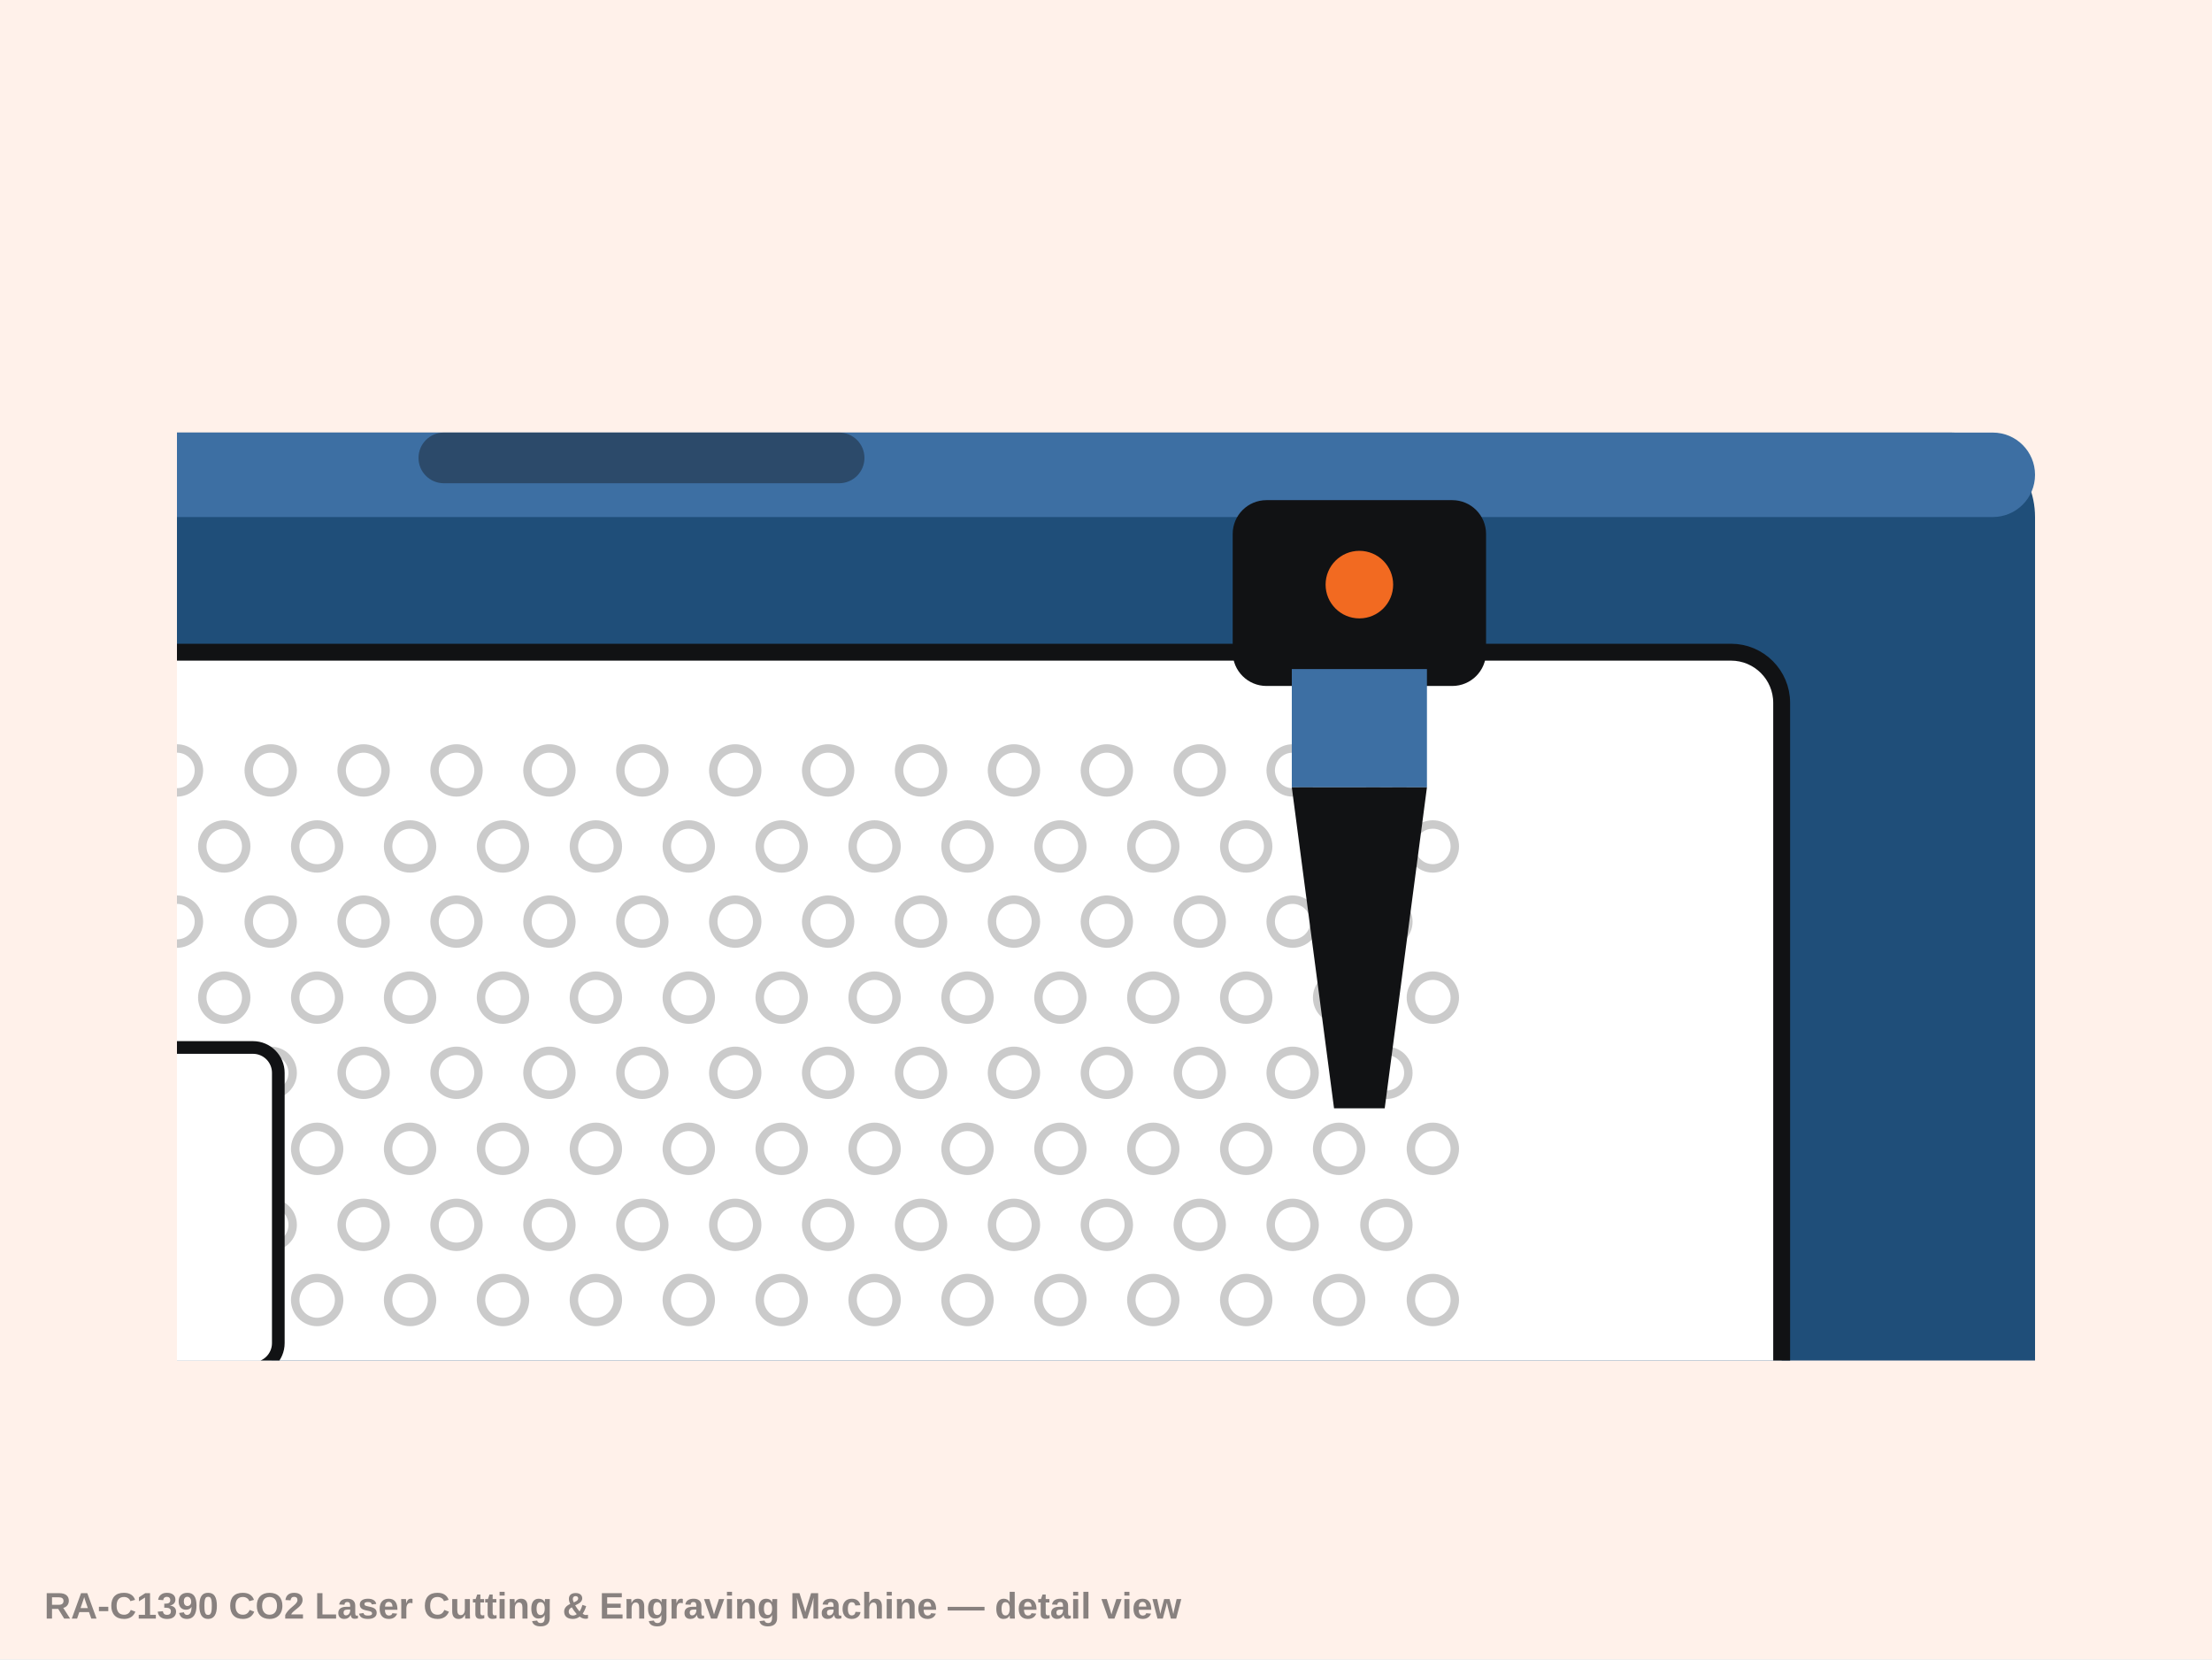
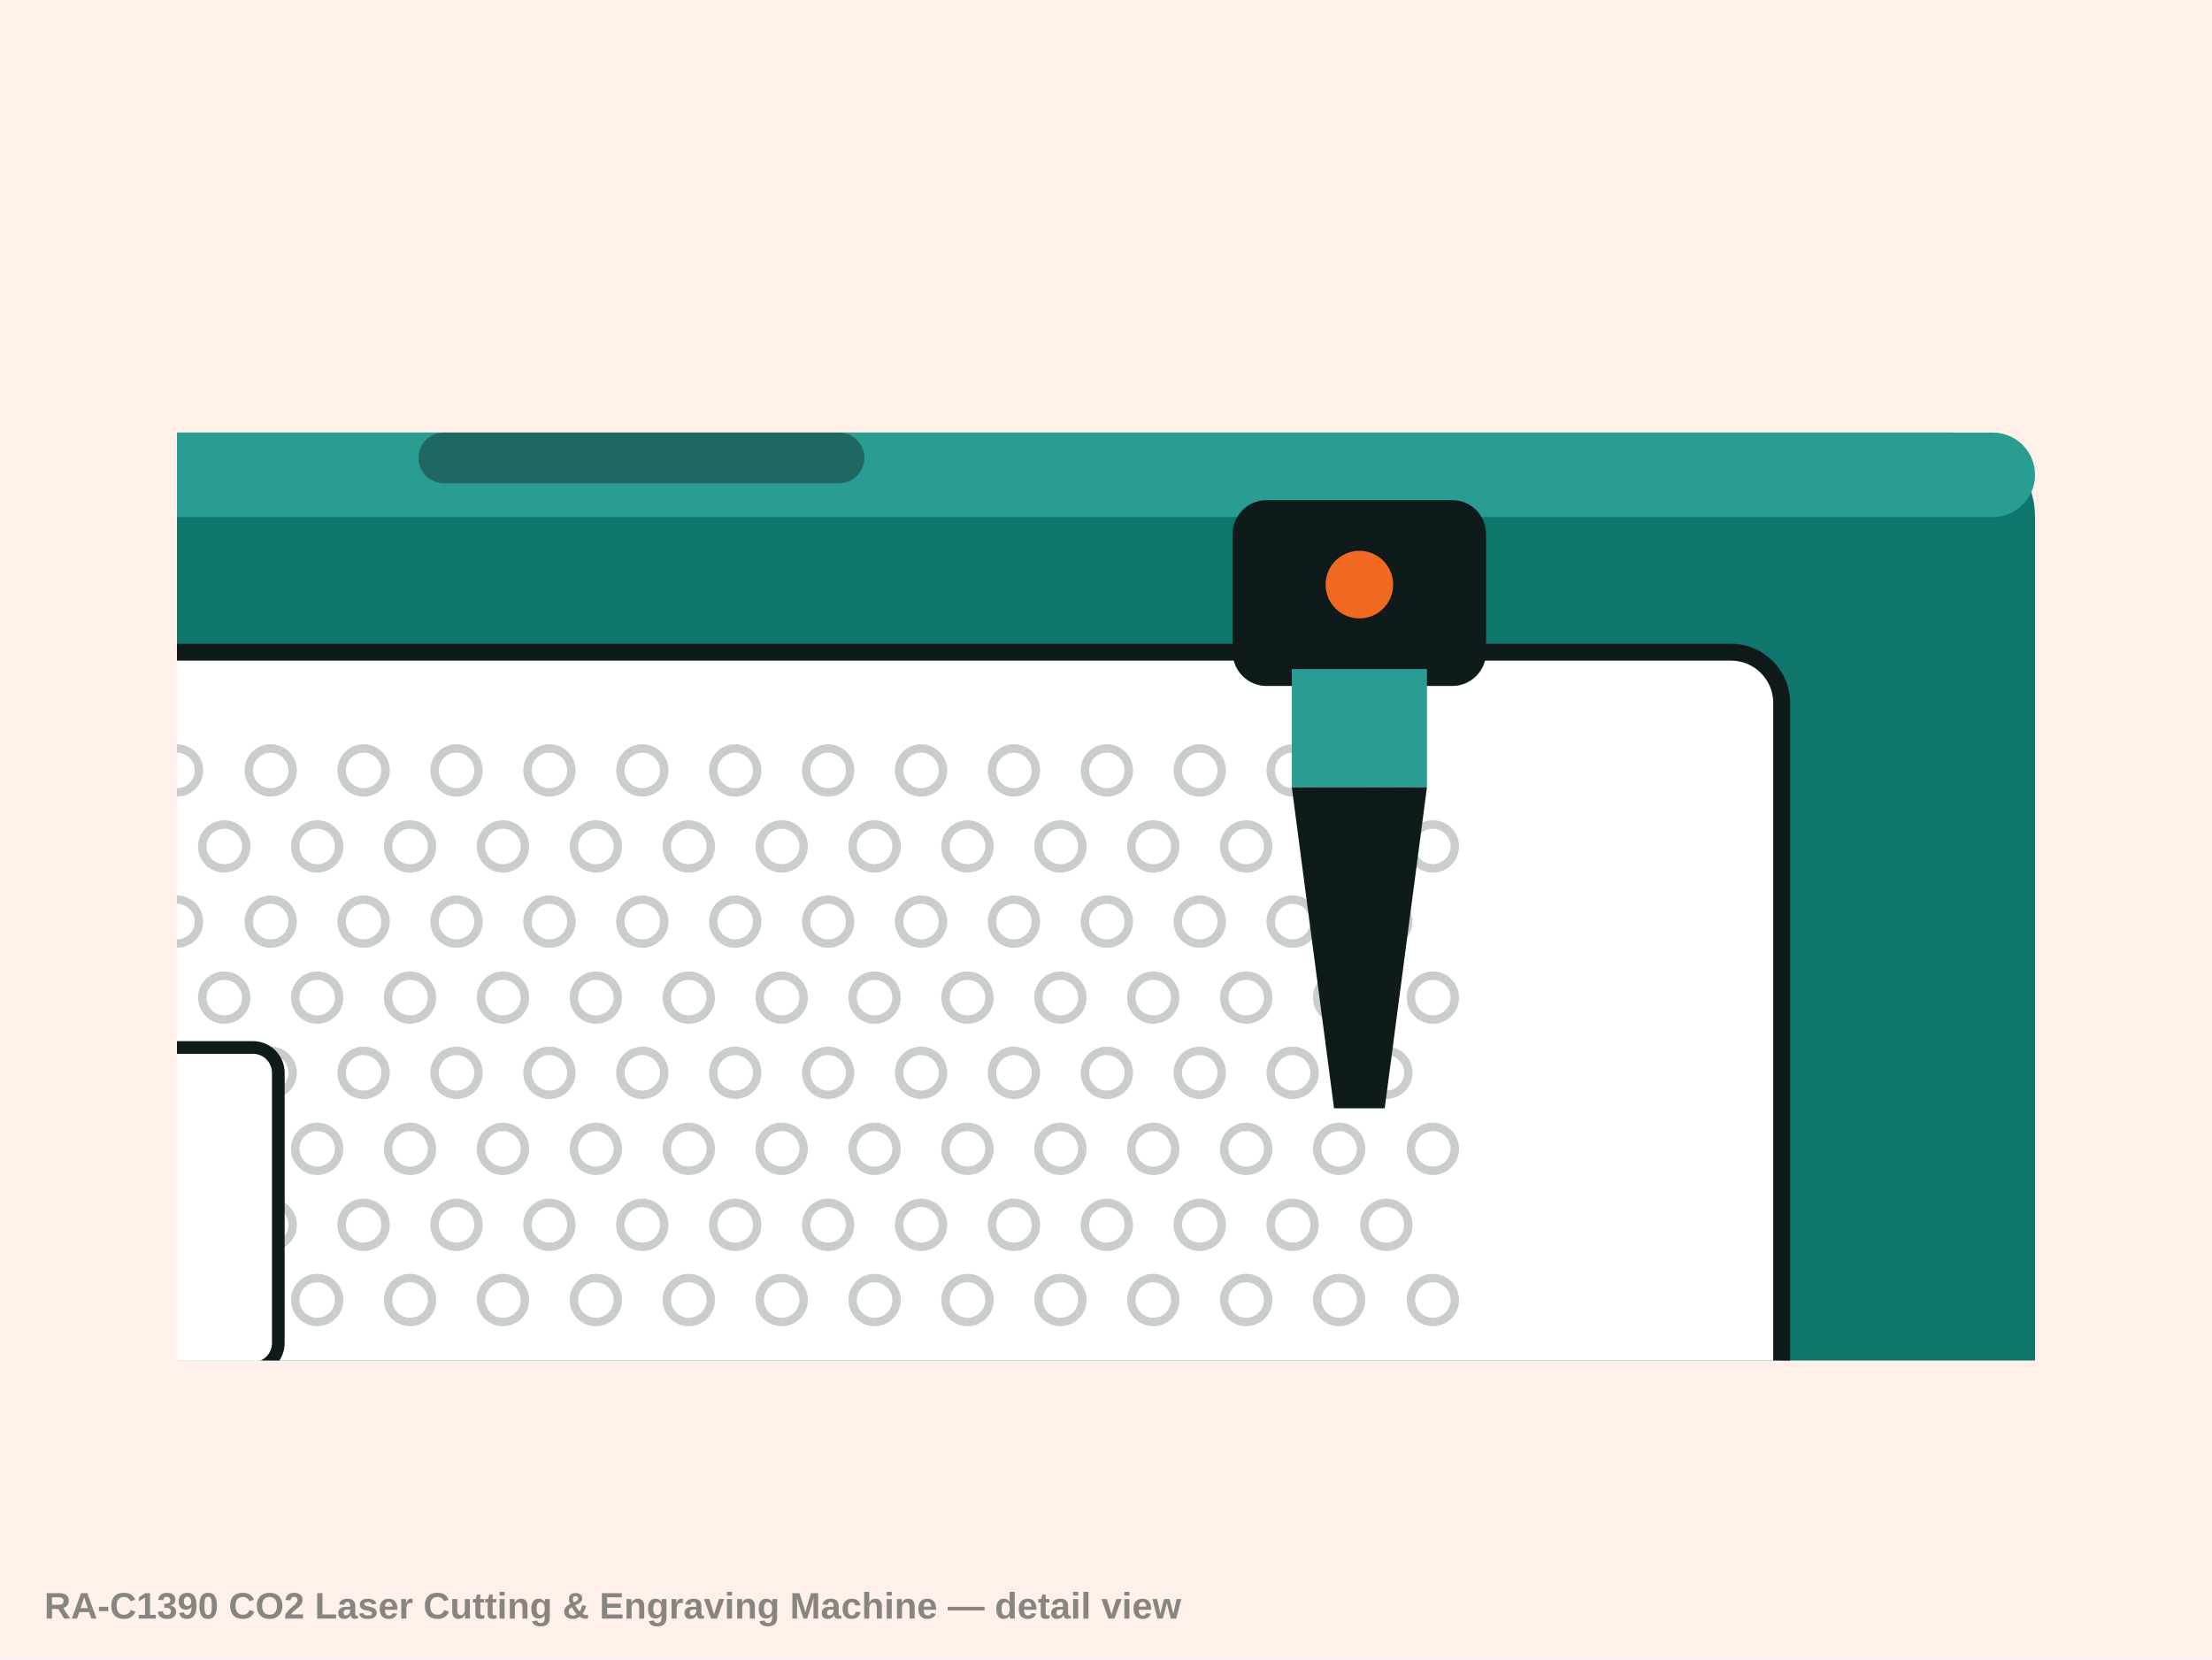
<svg xmlns="http://www.w3.org/2000/svg" width="1200" height="900" viewBox="0 0 1200 900">
  <rect width="1200" height="900" fill="#FFF1EA" />
  <g transform="translate(96 162) scale(1.8)">
    <svg x="0" y="0" width="560" height="320" viewBox="190 42 220 150" preserveAspectRatio="xMidYMid slice">
      <g>
-         <ellipse cx="235" cy="278" rx="165" ry="11" fill="#111214" opacity="0.16" />
-         <rect x="60" y="258" width="370" height="14" rx="4" fill="#111214" />
-         <rect x="92" y="272" width="16" height="0" fill="#111214" />
-         <rect x="382" y="272" width="16" height="0" fill="#111214" />
-         <rect x="80" y="70" width="330" height="160" rx="10" fill="#1F4E79" />
-         <rect x="80" y="70" width="330" height="10" rx="5" fill="#3D6FA3" />
-         <rect x="218.6" y="70" width="52.8" height="6" rx="3" fill="#111214" opacity="0.4" />
-         <rect x="110" y="96" width="270" height="108" rx="6" fill="#FFFFFF" stroke="#111214" stroke-width="2" />
-         <circle cx="124.0" cy="110.0" r="2.6" fill="none" stroke="#111214" stroke-width="1" opacity="0.22" />
-         <circle cx="135.0" cy="110.0" r="2.6" fill="none" stroke="#111214" stroke-width="1" opacity="0.22" />
-         <circle cx="146.0" cy="110.0" r="2.6" fill="none" stroke="#111214" stroke-width="1" opacity="0.22" />
-         <circle cx="157.0" cy="110.0" r="2.6" fill="none" stroke="#111214" stroke-width="1" opacity="0.22" />
-         <circle cx="168.0" cy="110.0" r="2.6" fill="none" stroke="#111214" stroke-width="1" opacity="0.22" />
-         <circle cx="179.0" cy="110.0" r="2.6" fill="none" stroke="#111214" stroke-width="1" opacity="0.22" />
-         <circle cx="190.0" cy="110.0" r="2.6" fill="none" stroke="#111214" stroke-width="1" opacity="0.22" />
-         <circle cx="201.1" cy="110.0" r="2.6" fill="none" stroke="#111214" stroke-width="1" opacity="0.22" />
-         <circle cx="212.1" cy="110.0" r="2.6" fill="none" stroke="#111214" stroke-width="1" opacity="0.22" />
-         <circle cx="223.1" cy="110.0" r="2.6" fill="none" stroke="#111214" stroke-width="1" opacity="0.22" />
-         <circle cx="234.1" cy="110.0" r="2.6" fill="none" stroke="#111214" stroke-width="1" opacity="0.22" />
-         <circle cx="245.1" cy="110.0" r="2.6" fill="none" stroke="#111214" stroke-width="1" opacity="0.22" />
-         <circle cx="256.1" cy="110.0" r="2.6" fill="none" stroke="#111214" stroke-width="1" opacity="0.22" />
-         <circle cx="267.1" cy="110.0" r="2.6" fill="none" stroke="#111214" stroke-width="1" opacity="0.22" />
-         <circle cx="278.1" cy="110.0" r="2.6" fill="none" stroke="#111214" stroke-width="1" opacity="0.22" />
-         <circle cx="289.1" cy="110.0" r="2.6" fill="none" stroke="#111214" stroke-width="1" opacity="0.22" />
-         <circle cx="300.1" cy="110.0" r="2.6" fill="none" stroke="#111214" stroke-width="1" opacity="0.22" />
-         <circle cx="311.1" cy="110.0" r="2.6" fill="none" stroke="#111214" stroke-width="1" opacity="0.22" />
-         <circle cx="322.1" cy="110.0" r="2.6" fill="none" stroke="#111214" stroke-width="1" opacity="0.22" />
-         <circle cx="333.2" cy="110.0" r="2.6" fill="none" stroke="#111214" stroke-width="1" opacity="0.22" />
-         <circle cx="129.5" cy="119.0" r="2.6" fill="none" stroke="#111214" stroke-width="1" opacity="0.22" />
-         <circle cx="140.5" cy="119.0" r="2.6" fill="none" stroke="#111214" stroke-width="1" opacity="0.22" />
-         <circle cx="151.5" cy="119.0" r="2.6" fill="none" stroke="#111214" stroke-width="1" opacity="0.22" />
-         <circle cx="162.5" cy="119.0" r="2.6" fill="none" stroke="#111214" stroke-width="1" opacity="0.22" />
-         <circle cx="173.5" cy="119.0" r="2.6" fill="none" stroke="#111214" stroke-width="1" opacity="0.22" />
-         <circle cx="184.5" cy="119.0" r="2.6" fill="none" stroke="#111214" stroke-width="1" opacity="0.22" />
-         <circle cx="195.6" cy="119.0" r="2.6" fill="none" stroke="#111214" stroke-width="1" opacity="0.22" />
-         <circle cx="206.6" cy="119.0" r="2.6" fill="none" stroke="#111214" stroke-width="1" opacity="0.22" />
-         <circle cx="217.6" cy="119.0" r="2.6" fill="none" stroke="#111214" stroke-width="1" opacity="0.22" />
-         <circle cx="228.6" cy="119.0" r="2.6" fill="none" stroke="#111214" stroke-width="1" opacity="0.22" />
-         <circle cx="239.6" cy="119.0" r="2.6" fill="none" stroke="#111214" stroke-width="1" opacity="0.22" />
-         <circle cx="250.6" cy="119.0" r="2.6" fill="none" stroke="#111214" stroke-width="1" opacity="0.22" />
-         <circle cx="261.6" cy="119.0" r="2.6" fill="none" stroke="#111214" stroke-width="1" opacity="0.22" />
-         <circle cx="272.6" cy="119.0" r="2.6" fill="none" stroke="#111214" stroke-width="1" opacity="0.22" />
-         <circle cx="283.6" cy="119.0" r="2.6" fill="none" stroke="#111214" stroke-width="1" opacity="0.22" />
-         <circle cx="294.6" cy="119.0" r="2.6" fill="none" stroke="#111214" stroke-width="1" opacity="0.22" />
-         <circle cx="305.6" cy="119.0" r="2.6" fill="none" stroke="#111214" stroke-width="1" opacity="0.22" />
-         <circle cx="316.6" cy="119.0" r="2.6" fill="none" stroke="#111214" stroke-width="1" opacity="0.22" />
-         <circle cx="327.6" cy="119.0" r="2.6" fill="none" stroke="#111214" stroke-width="1" opacity="0.22" />
-         <circle cx="338.7" cy="119.0" r="2.6" fill="none" stroke="#111214" stroke-width="1" opacity="0.22" />
-         <circle cx="124.0" cy="127.9" r="2.6" fill="none" stroke="#111214" stroke-width="1" opacity="0.22" />
-         <circle cx="135.0" cy="127.9" r="2.6" fill="none" stroke="#111214" stroke-width="1" opacity="0.22" />
-         <circle cx="146.0" cy="127.9" r="2.6" fill="none" stroke="#111214" stroke-width="1" opacity="0.22" />
-         <circle cx="157.0" cy="127.9" r="2.6" fill="none" stroke="#111214" stroke-width="1" opacity="0.22" />
-         <circle cx="168.0" cy="127.9" r="2.6" fill="none" stroke="#111214" stroke-width="1" opacity="0.22" />
-         <circle cx="179.0" cy="127.9" r="2.6" fill="none" stroke="#111214" stroke-width="1" opacity="0.22" />
-         <circle cx="190.0" cy="127.9" r="2.6" fill="none" stroke="#111214" stroke-width="1" opacity="0.22" />
-         <circle cx="201.1" cy="127.9" r="2.6" fill="none" stroke="#111214" stroke-width="1" opacity="0.22" />
-         <circle cx="212.1" cy="127.9" r="2.6" fill="none" stroke="#111214" stroke-width="1" opacity="0.22" />
-         <circle cx="223.1" cy="127.9" r="2.6" fill="none" stroke="#111214" stroke-width="1" opacity="0.22" />
-         <circle cx="234.1" cy="127.9" r="2.6" fill="none" stroke="#111214" stroke-width="1" opacity="0.22" />
-         <circle cx="245.1" cy="127.9" r="2.6" fill="none" stroke="#111214" stroke-width="1" opacity="0.22" />
-         <circle cx="256.1" cy="127.9" r="2.6" fill="none" stroke="#111214" stroke-width="1" opacity="0.22" />
-         <circle cx="267.1" cy="127.9" r="2.6" fill="none" stroke="#111214" stroke-width="1" opacity="0.22" />
-         <circle cx="278.1" cy="127.9" r="2.6" fill="none" stroke="#111214" stroke-width="1" opacity="0.22" />
-         <circle cx="289.1" cy="127.9" r="2.6" fill="none" stroke="#111214" stroke-width="1" opacity="0.22" />
-         <circle cx="300.1" cy="127.9" r="2.6" fill="none" stroke="#111214" stroke-width="1" opacity="0.22" />
-         <circle cx="311.1" cy="127.9" r="2.6" fill="none" stroke="#111214" stroke-width="1" opacity="0.22" />
-         <circle cx="322.1" cy="127.9" r="2.6" fill="none" stroke="#111214" stroke-width="1" opacity="0.22" />
-         <circle cx="333.2" cy="127.9" r="2.6" fill="none" stroke="#111214" stroke-width="1" opacity="0.22" />
-         <circle cx="129.5" cy="136.9" r="2.6" fill="none" stroke="#111214" stroke-width="1" opacity="0.22" />
-         <circle cx="140.5" cy="136.9" r="2.6" fill="none" stroke="#111214" stroke-width="1" opacity="0.22" />
-         <circle cx="151.5" cy="136.9" r="2.6" fill="none" stroke="#111214" stroke-width="1" opacity="0.22" />
-         <circle cx="162.5" cy="136.9" r="2.6" fill="none" stroke="#111214" stroke-width="1" opacity="0.22" />
-         <circle cx="173.5" cy="136.9" r="2.6" fill="none" stroke="#111214" stroke-width="1" opacity="0.22" />
-         <circle cx="184.5" cy="136.9" r="2.6" fill="none" stroke="#111214" stroke-width="1" opacity="0.22" />
-         <circle cx="195.6" cy="136.9" r="2.6" fill="none" stroke="#111214" stroke-width="1" opacity="0.22" />
-         <circle cx="206.6" cy="136.9" r="2.6" fill="none" stroke="#111214" stroke-width="1" opacity="0.22" />
-         <circle cx="217.6" cy="136.9" r="2.6" fill="none" stroke="#111214" stroke-width="1" opacity="0.22" />
-         <circle cx="228.6" cy="136.9" r="2.6" fill="none" stroke="#111214" stroke-width="1" opacity="0.22" />
-         <circle cx="239.6" cy="136.9" r="2.6" fill="none" stroke="#111214" stroke-width="1" opacity="0.22" />
-         <circle cx="250.6" cy="136.9" r="2.6" fill="none" stroke="#111214" stroke-width="1" opacity="0.22" />
-         <circle cx="261.6" cy="136.9" r="2.6" fill="none" stroke="#111214" stroke-width="1" opacity="0.22" />
-         <circle cx="272.6" cy="136.9" r="2.6" fill="none" stroke="#111214" stroke-width="1" opacity="0.22" />
-         <circle cx="283.6" cy="136.9" r="2.6" fill="none" stroke="#111214" stroke-width="1" opacity="0.22" />
-         <circle cx="294.6" cy="136.9" r="2.6" fill="none" stroke="#111214" stroke-width="1" opacity="0.22" />
-         <circle cx="305.6" cy="136.9" r="2.6" fill="none" stroke="#111214" stroke-width="1" opacity="0.22" />
-         <circle cx="316.6" cy="136.9" r="2.6" fill="none" stroke="#111214" stroke-width="1" opacity="0.22" />
-         <circle cx="327.6" cy="136.9" r="2.6" fill="none" stroke="#111214" stroke-width="1" opacity="0.22" />
-         <circle cx="338.7" cy="136.9" r="2.6" fill="none" stroke="#111214" stroke-width="1" opacity="0.22" />
-         <circle cx="124.0" cy="145.8" r="2.6" fill="none" stroke="#111214" stroke-width="1" opacity="0.22" />
-         <circle cx="135.0" cy="145.8" r="2.6" fill="none" stroke="#111214" stroke-width="1" opacity="0.22" />
-         <circle cx="146.0" cy="145.8" r="2.6" fill="none" stroke="#111214" stroke-width="1" opacity="0.22" />
-         <circle cx="157.0" cy="145.8" r="2.6" fill="none" stroke="#111214" stroke-width="1" opacity="0.22" />
-         <circle cx="168.0" cy="145.8" r="2.6" fill="none" stroke="#111214" stroke-width="1" opacity="0.22" />
-         <circle cx="179.0" cy="145.8" r="2.6" fill="none" stroke="#111214" stroke-width="1" opacity="0.22" />
-         <circle cx="190.0" cy="145.8" r="2.6" fill="none" stroke="#111214" stroke-width="1" opacity="0.22" />
-         <circle cx="201.1" cy="145.8" r="2.6" fill="none" stroke="#111214" stroke-width="1" opacity="0.22" />
-         <circle cx="212.1" cy="145.8" r="2.6" fill="none" stroke="#111214" stroke-width="1" opacity="0.22" />
-         <circle cx="223.1" cy="145.8" r="2.6" fill="none" stroke="#111214" stroke-width="1" opacity="0.22" />
-         <circle cx="234.1" cy="145.8" r="2.6" fill="none" stroke="#111214" stroke-width="1" opacity="0.22" />
-         <circle cx="245.1" cy="145.8" r="2.6" fill="none" stroke="#111214" stroke-width="1" opacity="0.22" />
-         <circle cx="256.1" cy="145.8" r="2.6" fill="none" stroke="#111214" stroke-width="1" opacity="0.22" />
-         <circle cx="267.1" cy="145.8" r="2.6" fill="none" stroke="#111214" stroke-width="1" opacity="0.22" />
-         <circle cx="278.1" cy="145.8" r="2.6" fill="none" stroke="#111214" stroke-width="1" opacity="0.22" />
-         <circle cx="289.1" cy="145.8" r="2.6" fill="none" stroke="#111214" stroke-width="1" opacity="0.22" />
-         <circle cx="300.1" cy="145.8" r="2.6" fill="none" stroke="#111214" stroke-width="1" opacity="0.22" />
-         <circle cx="311.1" cy="145.8" r="2.6" fill="none" stroke="#111214" stroke-width="1" opacity="0.22" />
-         <circle cx="322.1" cy="145.8" r="2.6" fill="none" stroke="#111214" stroke-width="1" opacity="0.22" />
-         <circle cx="333.2" cy="145.8" r="2.6" fill="none" stroke="#111214" stroke-width="1" opacity="0.22" />
-         <circle cx="129.5" cy="154.8" r="2.6" fill="none" stroke="#111214" stroke-width="1" opacity="0.22" />
-         <circle cx="140.5" cy="154.8" r="2.6" fill="none" stroke="#111214" stroke-width="1" opacity="0.22" />
-         <circle cx="151.5" cy="154.8" r="2.6" fill="none" stroke="#111214" stroke-width="1" opacity="0.22" />
-         <circle cx="162.5" cy="154.8" r="2.6" fill="none" stroke="#111214" stroke-width="1" opacity="0.22" />
-         <circle cx="173.5" cy="154.8" r="2.6" fill="none" stroke="#111214" stroke-width="1" opacity="0.22" />
-         <circle cx="184.5" cy="154.8" r="2.6" fill="none" stroke="#111214" stroke-width="1" opacity="0.22" />
-         <circle cx="195.6" cy="154.8" r="2.6" fill="none" stroke="#111214" stroke-width="1" opacity="0.22" />
-         <circle cx="206.6" cy="154.8" r="2.6" fill="none" stroke="#111214" stroke-width="1" opacity="0.22" />
-         <circle cx="217.6" cy="154.8" r="2.6" fill="none" stroke="#111214" stroke-width="1" opacity="0.22" />
-         <circle cx="228.6" cy="154.8" r="2.6" fill="none" stroke="#111214" stroke-width="1" opacity="0.22" />
-         <circle cx="239.6" cy="154.8" r="2.6" fill="none" stroke="#111214" stroke-width="1" opacity="0.22" />
-         <circle cx="250.6" cy="154.8" r="2.6" fill="none" stroke="#111214" stroke-width="1" opacity="0.22" />
-         <circle cx="261.6" cy="154.8" r="2.6" fill="none" stroke="#111214" stroke-width="1" opacity="0.22" />
-         <circle cx="272.6" cy="154.8" r="2.6" fill="none" stroke="#111214" stroke-width="1" opacity="0.22" />
-         <circle cx="283.6" cy="154.8" r="2.6" fill="none" stroke="#111214" stroke-width="1" opacity="0.22" />
-         <circle cx="294.6" cy="154.8" r="2.6" fill="none" stroke="#111214" stroke-width="1" opacity="0.22" />
-         <circle cx="305.6" cy="154.8" r="2.6" fill="none" stroke="#111214" stroke-width="1" opacity="0.22" />
-         <circle cx="316.6" cy="154.8" r="2.6" fill="none" stroke="#111214" stroke-width="1" opacity="0.22" />
-         <circle cx="327.6" cy="154.8" r="2.6" fill="none" stroke="#111214" stroke-width="1" opacity="0.22" />
-         <circle cx="338.7" cy="154.8" r="2.6" fill="none" stroke="#111214" stroke-width="1" opacity="0.22" />
-         <circle cx="124.0" cy="163.8" r="2.6" fill="none" stroke="#111214" stroke-width="1" opacity="0.22" />
-         <circle cx="135.0" cy="163.8" r="2.6" fill="none" stroke="#111214" stroke-width="1" opacity="0.22" />
-         <circle cx="146.0" cy="163.8" r="2.6" fill="none" stroke="#111214" stroke-width="1" opacity="0.22" />
-         <circle cx="157.0" cy="163.8" r="2.6" fill="none" stroke="#111214" stroke-width="1" opacity="0.22" />
-         <circle cx="168.0" cy="163.8" r="2.6" fill="none" stroke="#111214" stroke-width="1" opacity="0.22" />
-         <circle cx="179.0" cy="163.8" r="2.6" fill="none" stroke="#111214" stroke-width="1" opacity="0.22" />
-         <circle cx="190.0" cy="163.8" r="2.6" fill="none" stroke="#111214" stroke-width="1" opacity="0.22" />
-         <circle cx="201.1" cy="163.8" r="2.6" fill="none" stroke="#111214" stroke-width="1" opacity="0.22" />
-         <circle cx="212.1" cy="163.8" r="2.6" fill="none" stroke="#111214" stroke-width="1" opacity="0.22" />
-         <circle cx="223.1" cy="163.8" r="2.6" fill="none" stroke="#111214" stroke-width="1" opacity="0.22" />
-         <circle cx="234.1" cy="163.8" r="2.6" fill="none" stroke="#111214" stroke-width="1" opacity="0.22" />
-         <circle cx="245.1" cy="163.8" r="2.6" fill="none" stroke="#111214" stroke-width="1" opacity="0.22" />
-         <circle cx="256.1" cy="163.8" r="2.6" fill="none" stroke="#111214" stroke-width="1" opacity="0.22" />
-         <circle cx="267.1" cy="163.8" r="2.6" fill="none" stroke="#111214" stroke-width="1" opacity="0.22" />
-         <circle cx="278.1" cy="163.8" r="2.6" fill="none" stroke="#111214" stroke-width="1" opacity="0.22" />
-         <circle cx="289.1" cy="163.8" r="2.6" fill="none" stroke="#111214" stroke-width="1" opacity="0.22" />
-         <circle cx="300.1" cy="163.8" r="2.6" fill="none" stroke="#111214" stroke-width="1" opacity="0.22" />
-         <circle cx="311.1" cy="163.8" r="2.6" fill="none" stroke="#111214" stroke-width="1" opacity="0.22" />
-         <circle cx="322.1" cy="163.8" r="2.6" fill="none" stroke="#111214" stroke-width="1" opacity="0.22" />
-         <circle cx="333.2" cy="163.8" r="2.6" fill="none" stroke="#111214" stroke-width="1" opacity="0.22" />
-         <circle cx="129.5" cy="172.7" r="2.6" fill="none" stroke="#111214" stroke-width="1" opacity="0.22" />
-         <circle cx="140.5" cy="172.7" r="2.6" fill="none" stroke="#111214" stroke-width="1" opacity="0.22" />
-         <circle cx="151.5" cy="172.7" r="2.6" fill="none" stroke="#111214" stroke-width="1" opacity="0.22" />
-         <circle cx="162.5" cy="172.7" r="2.6" fill="none" stroke="#111214" stroke-width="1" opacity="0.22" />
-         <circle cx="173.5" cy="172.7" r="2.6" fill="none" stroke="#111214" stroke-width="1" opacity="0.22" />
-         <circle cx="184.5" cy="172.7" r="2.6" fill="none" stroke="#111214" stroke-width="1" opacity="0.22" />
-         <circle cx="195.6" cy="172.7" r="2.6" fill="none" stroke="#111214" stroke-width="1" opacity="0.22" />
-         <circle cx="206.6" cy="172.7" r="2.6" fill="none" stroke="#111214" stroke-width="1" opacity="0.22" />
-         <circle cx="217.6" cy="172.7" r="2.6" fill="none" stroke="#111214" stroke-width="1" opacity="0.22" />
-         <circle cx="228.6" cy="172.7" r="2.6" fill="none" stroke="#111214" stroke-width="1" opacity="0.22" />
-         <circle cx="239.6" cy="172.7" r="2.6" fill="none" stroke="#111214" stroke-width="1" opacity="0.22" />
-         <circle cx="250.6" cy="172.7" r="2.6" fill="none" stroke="#111214" stroke-width="1" opacity="0.22" />
-         <circle cx="261.6" cy="172.7" r="2.6" fill="none" stroke="#111214" stroke-width="1" opacity="0.22" />
-         <circle cx="272.6" cy="172.7" r="2.6" fill="none" stroke="#111214" stroke-width="1" opacity="0.22" />
-         <circle cx="283.6" cy="172.7" r="2.6" fill="none" stroke="#111214" stroke-width="1" opacity="0.22" />
-         <circle cx="294.6" cy="172.7" r="2.6" fill="none" stroke="#111214" stroke-width="1" opacity="0.22" />
-         <circle cx="305.6" cy="172.7" r="2.6" fill="none" stroke="#111214" stroke-width="1" opacity="0.22" />
-         <circle cx="316.6" cy="172.7" r="2.6" fill="none" stroke="#111214" stroke-width="1" opacity="0.22" />
-         <circle cx="327.6" cy="172.7" r="2.6" fill="none" stroke="#111214" stroke-width="1" opacity="0.22" />
-         <circle cx="338.7" cy="172.7" r="2.6" fill="none" stroke="#111214" stroke-width="1" opacity="0.22" />
+         <ellipse cx="235" cy="278" rx="165" ry="11" fill="#0F1A1A" opacity="0.16" />
+         <rect x="60" y="258" width="370" height="14" rx="4" fill="#0F1A1A" />
+         <rect x="92" y="272" width="16" height="0" fill="#0F1A1A" />
+         <rect x="382" y="272" width="16" height="0" fill="#0F1A1A" />
+         <rect x="80" y="70" width="330" height="160" rx="10" fill="#0F766E" />
+         <rect x="80" y="70" width="330" height="10" rx="5" fill="#2A9D93" />
+         <rect x="218.6" y="70" width="52.8" height="6" rx="3" fill="#0F1A1A" opacity="0.4" />
+         <rect x="110" y="96" width="270" height="108" rx="6" fill="#FFFFFF" stroke="#0F1A1A" stroke-width="2" />
+         <circle cx="124.0" cy="110.0" r="2.6" fill="none" stroke="#0F1A1A" stroke-width="1" opacity="0.22" />
+         <circle cx="135.0" cy="110.0" r="2.6" fill="none" stroke="#0F1A1A" stroke-width="1" opacity="0.22" />
+         <circle cx="146.0" cy="110.0" r="2.6" fill="none" stroke="#0F1A1A" stroke-width="1" opacity="0.22" />
+         <circle cx="157.0" cy="110.0" r="2.6" fill="none" stroke="#0F1A1A" stroke-width="1" opacity="0.22" />
+         <circle cx="168.0" cy="110.0" r="2.6" fill="none" stroke="#0F1A1A" stroke-width="1" opacity="0.22" />
+         <circle cx="179.0" cy="110.0" r="2.6" fill="none" stroke="#0F1A1A" stroke-width="1" opacity="0.22" />
+         <circle cx="190.0" cy="110.0" r="2.6" fill="none" stroke="#0F1A1A" stroke-width="1" opacity="0.22" />
+         <circle cx="201.1" cy="110.0" r="2.6" fill="none" stroke="#0F1A1A" stroke-width="1" opacity="0.22" />
+         <circle cx="212.1" cy="110.0" r="2.6" fill="none" stroke="#0F1A1A" stroke-width="1" opacity="0.22" />
+         <circle cx="223.1" cy="110.0" r="2.6" fill="none" stroke="#0F1A1A" stroke-width="1" opacity="0.22" />
+         <circle cx="234.1" cy="110.0" r="2.6" fill="none" stroke="#0F1A1A" stroke-width="1" opacity="0.22" />
+         <circle cx="245.1" cy="110.0" r="2.6" fill="none" stroke="#0F1A1A" stroke-width="1" opacity="0.22" />
+         <circle cx="256.1" cy="110.0" r="2.6" fill="none" stroke="#0F1A1A" stroke-width="1" opacity="0.22" />
+         <circle cx="267.1" cy="110.0" r="2.6" fill="none" stroke="#0F1A1A" stroke-width="1" opacity="0.22" />
+         <circle cx="278.1" cy="110.0" r="2.6" fill="none" stroke="#0F1A1A" stroke-width="1" opacity="0.22" />
+         <circle cx="289.1" cy="110.0" r="2.6" fill="none" stroke="#0F1A1A" stroke-width="1" opacity="0.22" />
+         <circle cx="300.1" cy="110.0" r="2.6" fill="none" stroke="#0F1A1A" stroke-width="1" opacity="0.22" />
+         <circle cx="311.1" cy="110.0" r="2.6" fill="none" stroke="#0F1A1A" stroke-width="1" opacity="0.22" />
+         <circle cx="322.1" cy="110.0" r="2.6" fill="none" stroke="#0F1A1A" stroke-width="1" opacity="0.22" />
+         <circle cx="333.2" cy="110.0" r="2.6" fill="none" stroke="#0F1A1A" stroke-width="1" opacity="0.22" />
+         <circle cx="129.5" cy="119.0" r="2.6" fill="none" stroke="#0F1A1A" stroke-width="1" opacity="0.22" />
+         <circle cx="140.5" cy="119.0" r="2.6" fill="none" stroke="#0F1A1A" stroke-width="1" opacity="0.22" />
+         <circle cx="151.5" cy="119.0" r="2.6" fill="none" stroke="#0F1A1A" stroke-width="1" opacity="0.22" />
+         <circle cx="162.5" cy="119.0" r="2.6" fill="none" stroke="#0F1A1A" stroke-width="1" opacity="0.22" />
+         <circle cx="173.5" cy="119.0" r="2.6" fill="none" stroke="#0F1A1A" stroke-width="1" opacity="0.22" />
+         <circle cx="184.5" cy="119.0" r="2.6" fill="none" stroke="#0F1A1A" stroke-width="1" opacity="0.22" />
+         <circle cx="195.6" cy="119.0" r="2.6" fill="none" stroke="#0F1A1A" stroke-width="1" opacity="0.22" />
+         <circle cx="206.6" cy="119.0" r="2.6" fill="none" stroke="#0F1A1A" stroke-width="1" opacity="0.22" />
+         <circle cx="217.6" cy="119.0" r="2.6" fill="none" stroke="#0F1A1A" stroke-width="1" opacity="0.22" />
+         <circle cx="228.6" cy="119.0" r="2.6" fill="none" stroke="#0F1A1A" stroke-width="1" opacity="0.22" />
+         <circle cx="239.6" cy="119.0" r="2.6" fill="none" stroke="#0F1A1A" stroke-width="1" opacity="0.22" />
+         <circle cx="250.6" cy="119.0" r="2.6" fill="none" stroke="#0F1A1A" stroke-width="1" opacity="0.22" />
+         <circle cx="261.6" cy="119.0" r="2.6" fill="none" stroke="#0F1A1A" stroke-width="1" opacity="0.22" />
+         <circle cx="272.6" cy="119.0" r="2.6" fill="none" stroke="#0F1A1A" stroke-width="1" opacity="0.22" />
+         <circle cx="283.6" cy="119.0" r="2.6" fill="none" stroke="#0F1A1A" stroke-width="1" opacity="0.22" />
+         <circle cx="294.6" cy="119.0" r="2.6" fill="none" stroke="#0F1A1A" stroke-width="1" opacity="0.22" />
+         <circle cx="305.6" cy="119.0" r="2.6" fill="none" stroke="#0F1A1A" stroke-width="1" opacity="0.22" />
+         <circle cx="316.6" cy="119.0" r="2.6" fill="none" stroke="#0F1A1A" stroke-width="1" opacity="0.22" />
+         <circle cx="327.6" cy="119.0" r="2.6" fill="none" stroke="#0F1A1A" stroke-width="1" opacity="0.22" />
+         <circle cx="338.7" cy="119.0" r="2.6" fill="none" stroke="#0F1A1A" stroke-width="1" opacity="0.22" />
+         <circle cx="124.0" cy="127.9" r="2.6" fill="none" stroke="#0F1A1A" stroke-width="1" opacity="0.22" />
+         <circle cx="135.0" cy="127.9" r="2.6" fill="none" stroke="#0F1A1A" stroke-width="1" opacity="0.22" />
+         <circle cx="146.0" cy="127.9" r="2.6" fill="none" stroke="#0F1A1A" stroke-width="1" opacity="0.22" />
+         <circle cx="157.0" cy="127.9" r="2.6" fill="none" stroke="#0F1A1A" stroke-width="1" opacity="0.22" />
+         <circle cx="168.0" cy="127.9" r="2.6" fill="none" stroke="#0F1A1A" stroke-width="1" opacity="0.22" />
+         <circle cx="179.0" cy="127.9" r="2.6" fill="none" stroke="#0F1A1A" stroke-width="1" opacity="0.22" />
+         <circle cx="190.0" cy="127.9" r="2.6" fill="none" stroke="#0F1A1A" stroke-width="1" opacity="0.22" />
+         <circle cx="201.1" cy="127.9" r="2.6" fill="none" stroke="#0F1A1A" stroke-width="1" opacity="0.22" />
+         <circle cx="212.1" cy="127.9" r="2.6" fill="none" stroke="#0F1A1A" stroke-width="1" opacity="0.22" />
+         <circle cx="223.1" cy="127.9" r="2.6" fill="none" stroke="#0F1A1A" stroke-width="1" opacity="0.22" />
+         <circle cx="234.1" cy="127.9" r="2.6" fill="none" stroke="#0F1A1A" stroke-width="1" opacity="0.22" />
+         <circle cx="245.1" cy="127.9" r="2.6" fill="none" stroke="#0F1A1A" stroke-width="1" opacity="0.22" />
+         <circle cx="256.1" cy="127.9" r="2.6" fill="none" stroke="#0F1A1A" stroke-width="1" opacity="0.22" />
+         <circle cx="267.1" cy="127.9" r="2.6" fill="none" stroke="#0F1A1A" stroke-width="1" opacity="0.22" />
+         <circle cx="278.1" cy="127.9" r="2.6" fill="none" stroke="#0F1A1A" stroke-width="1" opacity="0.22" />
+         <circle cx="289.1" cy="127.9" r="2.6" fill="none" stroke="#0F1A1A" stroke-width="1" opacity="0.22" />
+         <circle cx="300.1" cy="127.9" r="2.6" fill="none" stroke="#0F1A1A" stroke-width="1" opacity="0.22" />
+         <circle cx="311.1" cy="127.9" r="2.6" fill="none" stroke="#0F1A1A" stroke-width="1" opacity="0.22" />
+         <circle cx="322.1" cy="127.9" r="2.6" fill="none" stroke="#0F1A1A" stroke-width="1" opacity="0.22" />
+         <circle cx="333.2" cy="127.9" r="2.6" fill="none" stroke="#0F1A1A" stroke-width="1" opacity="0.22" />
+         <circle cx="129.5" cy="136.9" r="2.6" fill="none" stroke="#0F1A1A" stroke-width="1" opacity="0.22" />
+         <circle cx="140.5" cy="136.9" r="2.6" fill="none" stroke="#0F1A1A" stroke-width="1" opacity="0.22" />
+         <circle cx="151.5" cy="136.9" r="2.6" fill="none" stroke="#0F1A1A" stroke-width="1" opacity="0.22" />
+         <circle cx="162.5" cy="136.9" r="2.6" fill="none" stroke="#0F1A1A" stroke-width="1" opacity="0.22" />
+         <circle cx="173.5" cy="136.9" r="2.6" fill="none" stroke="#0F1A1A" stroke-width="1" opacity="0.22" />
+         <circle cx="184.5" cy="136.9" r="2.6" fill="none" stroke="#0F1A1A" stroke-width="1" opacity="0.22" />
+         <circle cx="195.6" cy="136.9" r="2.6" fill="none" stroke="#0F1A1A" stroke-width="1" opacity="0.22" />
+         <circle cx="206.6" cy="136.9" r="2.6" fill="none" stroke="#0F1A1A" stroke-width="1" opacity="0.22" />
+         <circle cx="217.6" cy="136.9" r="2.6" fill="none" stroke="#0F1A1A" stroke-width="1" opacity="0.22" />
+         <circle cx="228.6" cy="136.9" r="2.6" fill="none" stroke="#0F1A1A" stroke-width="1" opacity="0.22" />
+         <circle cx="239.6" cy="136.9" r="2.6" fill="none" stroke="#0F1A1A" stroke-width="1" opacity="0.22" />
+         <circle cx="250.6" cy="136.9" r="2.6" fill="none" stroke="#0F1A1A" stroke-width="1" opacity="0.22" />
+         <circle cx="261.6" cy="136.9" r="2.6" fill="none" stroke="#0F1A1A" stroke-width="1" opacity="0.22" />
+         <circle cx="272.6" cy="136.9" r="2.6" fill="none" stroke="#0F1A1A" stroke-width="1" opacity="0.22" />
+         <circle cx="283.6" cy="136.9" r="2.6" fill="none" stroke="#0F1A1A" stroke-width="1" opacity="0.22" />
+         <circle cx="294.6" cy="136.9" r="2.6" fill="none" stroke="#0F1A1A" stroke-width="1" opacity="0.22" />
+         <circle cx="305.6" cy="136.9" r="2.6" fill="none" stroke="#0F1A1A" stroke-width="1" opacity="0.22" />
+         <circle cx="316.6" cy="136.9" r="2.6" fill="none" stroke="#0F1A1A" stroke-width="1" opacity="0.22" />
+         <circle cx="327.6" cy="136.9" r="2.6" fill="none" stroke="#0F1A1A" stroke-width="1" opacity="0.22" />
+         <circle cx="338.7" cy="136.9" r="2.6" fill="none" stroke="#0F1A1A" stroke-width="1" opacity="0.22" />
+         <circle cx="124.0" cy="145.8" r="2.6" fill="none" stroke="#0F1A1A" stroke-width="1" opacity="0.22" />
+         <circle cx="135.0" cy="145.8" r="2.6" fill="none" stroke="#0F1A1A" stroke-width="1" opacity="0.22" />
+         <circle cx="146.0" cy="145.8" r="2.6" fill="none" stroke="#0F1A1A" stroke-width="1" opacity="0.22" />
+         <circle cx="157.0" cy="145.8" r="2.6" fill="none" stroke="#0F1A1A" stroke-width="1" opacity="0.22" />
+         <circle cx="168.0" cy="145.8" r="2.6" fill="none" stroke="#0F1A1A" stroke-width="1" opacity="0.22" />
+         <circle cx="179.0" cy="145.8" r="2.6" fill="none" stroke="#0F1A1A" stroke-width="1" opacity="0.22" />
+         <circle cx="190.0" cy="145.8" r="2.6" fill="none" stroke="#0F1A1A" stroke-width="1" opacity="0.22" />
+         <circle cx="201.1" cy="145.8" r="2.6" fill="none" stroke="#0F1A1A" stroke-width="1" opacity="0.22" />
+         <circle cx="212.1" cy="145.8" r="2.6" fill="none" stroke="#0F1A1A" stroke-width="1" opacity="0.22" />
+         <circle cx="223.1" cy="145.8" r="2.6" fill="none" stroke="#0F1A1A" stroke-width="1" opacity="0.22" />
+         <circle cx="234.1" cy="145.8" r="2.6" fill="none" stroke="#0F1A1A" stroke-width="1" opacity="0.22" />
+         <circle cx="245.1" cy="145.8" r="2.6" fill="none" stroke="#0F1A1A" stroke-width="1" opacity="0.22" />
+         <circle cx="256.1" cy="145.8" r="2.6" fill="none" stroke="#0F1A1A" stroke-width="1" opacity="0.22" />
+         <circle cx="267.1" cy="145.8" r="2.6" fill="none" stroke="#0F1A1A" stroke-width="1" opacity="0.22" />
+         <circle cx="278.1" cy="145.8" r="2.6" fill="none" stroke="#0F1A1A" stroke-width="1" opacity="0.22" />
+         <circle cx="289.1" cy="145.8" r="2.6" fill="none" stroke="#0F1A1A" stroke-width="1" opacity="0.22" />
+         <circle cx="300.1" cy="145.8" r="2.6" fill="none" stroke="#0F1A1A" stroke-width="1" opacity="0.22" />
+         <circle cx="311.1" cy="145.8" r="2.6" fill="none" stroke="#0F1A1A" stroke-width="1" opacity="0.22" />
+         <circle cx="322.1" cy="145.8" r="2.6" fill="none" stroke="#0F1A1A" stroke-width="1" opacity="0.22" />
+         <circle cx="333.2" cy="145.8" r="2.6" fill="none" stroke="#0F1A1A" stroke-width="1" opacity="0.22" />
+         <circle cx="129.5" cy="154.8" r="2.6" fill="none" stroke="#0F1A1A" stroke-width="1" opacity="0.22" />
+         <circle cx="140.5" cy="154.8" r="2.6" fill="none" stroke="#0F1A1A" stroke-width="1" opacity="0.22" />
+         <circle cx="151.5" cy="154.8" r="2.6" fill="none" stroke="#0F1A1A" stroke-width="1" opacity="0.22" />
+         <circle cx="162.5" cy="154.8" r="2.6" fill="none" stroke="#0F1A1A" stroke-width="1" opacity="0.22" />
+         <circle cx="173.5" cy="154.8" r="2.6" fill="none" stroke="#0F1A1A" stroke-width="1" opacity="0.22" />
+         <circle cx="184.5" cy="154.8" r="2.6" fill="none" stroke="#0F1A1A" stroke-width="1" opacity="0.22" />
+         <circle cx="195.6" cy="154.8" r="2.6" fill="none" stroke="#0F1A1A" stroke-width="1" opacity="0.22" />
+         <circle cx="206.6" cy="154.8" r="2.6" fill="none" stroke="#0F1A1A" stroke-width="1" opacity="0.22" />
+         <circle cx="217.6" cy="154.8" r="2.6" fill="none" stroke="#0F1A1A" stroke-width="1" opacity="0.22" />
+         <circle cx="228.6" cy="154.8" r="2.6" fill="none" stroke="#0F1A1A" stroke-width="1" opacity="0.22" />
+         <circle cx="239.6" cy="154.8" r="2.6" fill="none" stroke="#0F1A1A" stroke-width="1" opacity="0.22" />
+         <circle cx="250.6" cy="154.8" r="2.6" fill="none" stroke="#0F1A1A" stroke-width="1" opacity="0.22" />
+         <circle cx="261.6" cy="154.8" r="2.6" fill="none" stroke="#0F1A1A" stroke-width="1" opacity="0.22" />
+         <circle cx="272.6" cy="154.8" r="2.6" fill="none" stroke="#0F1A1A" stroke-width="1" opacity="0.22" />
+         <circle cx="283.6" cy="154.8" r="2.6" fill="none" stroke="#0F1A1A" stroke-width="1" opacity="0.22" />
+         <circle cx="294.6" cy="154.8" r="2.6" fill="none" stroke="#0F1A1A" stroke-width="1" opacity="0.22" />
+         <circle cx="305.6" cy="154.8" r="2.6" fill="none" stroke="#0F1A1A" stroke-width="1" opacity="0.22" />
+         <circle cx="316.6" cy="154.8" r="2.6" fill="none" stroke="#0F1A1A" stroke-width="1" opacity="0.22" />
+         <circle cx="327.6" cy="154.8" r="2.6" fill="none" stroke="#0F1A1A" stroke-width="1" opacity="0.22" />
+         <circle cx="338.7" cy="154.8" r="2.6" fill="none" stroke="#0F1A1A" stroke-width="1" opacity="0.22" />
+         <circle cx="124.0" cy="163.8" r="2.6" fill="none" stroke="#0F1A1A" stroke-width="1" opacity="0.22" />
+         <circle cx="135.0" cy="163.8" r="2.6" fill="none" stroke="#0F1A1A" stroke-width="1" opacity="0.22" />
+         <circle cx="146.0" cy="163.8" r="2.6" fill="none" stroke="#0F1A1A" stroke-width="1" opacity="0.22" />
+         <circle cx="157.0" cy="163.8" r="2.6" fill="none" stroke="#0F1A1A" stroke-width="1" opacity="0.22" />
+         <circle cx="168.0" cy="163.8" r="2.6" fill="none" stroke="#0F1A1A" stroke-width="1" opacity="0.22" />
+         <circle cx="179.0" cy="163.8" r="2.6" fill="none" stroke="#0F1A1A" stroke-width="1" opacity="0.22" />
+         <circle cx="190.0" cy="163.8" r="2.6" fill="none" stroke="#0F1A1A" stroke-width="1" opacity="0.22" />
+         <circle cx="201.1" cy="163.8" r="2.6" fill="none" stroke="#0F1A1A" stroke-width="1" opacity="0.22" />
+         <circle cx="212.1" cy="163.8" r="2.6" fill="none" stroke="#0F1A1A" stroke-width="1" opacity="0.22" />
+         <circle cx="223.1" cy="163.8" r="2.6" fill="none" stroke="#0F1A1A" stroke-width="1" opacity="0.22" />
+         <circle cx="234.1" cy="163.8" r="2.6" fill="none" stroke="#0F1A1A" stroke-width="1" opacity="0.22" />
+         <circle cx="245.1" cy="163.8" r="2.6" fill="none" stroke="#0F1A1A" stroke-width="1" opacity="0.22" />
+         <circle cx="256.1" cy="163.8" r="2.6" fill="none" stroke="#0F1A1A" stroke-width="1" opacity="0.22" />
+         <circle cx="267.1" cy="163.8" r="2.6" fill="none" stroke="#0F1A1A" stroke-width="1" opacity="0.22" />
+         <circle cx="278.1" cy="163.8" r="2.6" fill="none" stroke="#0F1A1A" stroke-width="1" opacity="0.22" />
+         <circle cx="289.1" cy="163.8" r="2.6" fill="none" stroke="#0F1A1A" stroke-width="1" opacity="0.22" />
+         <circle cx="300.1" cy="163.8" r="2.6" fill="none" stroke="#0F1A1A" stroke-width="1" opacity="0.22" />
+         <circle cx="311.1" cy="163.8" r="2.6" fill="none" stroke="#0F1A1A" stroke-width="1" opacity="0.22" />
+         <circle cx="322.1" cy="163.8" r="2.6" fill="none" stroke="#0F1A1A" stroke-width="1" opacity="0.22" />
+         <circle cx="333.2" cy="163.8" r="2.6" fill="none" stroke="#0F1A1A" stroke-width="1" opacity="0.22" />
+         <circle cx="129.5" cy="172.7" r="2.6" fill="none" stroke="#0F1A1A" stroke-width="1" opacity="0.22" />
+         <circle cx="140.5" cy="172.7" r="2.6" fill="none" stroke="#0F1A1A" stroke-width="1" opacity="0.22" />
+         <circle cx="151.5" cy="172.7" r="2.6" fill="none" stroke="#0F1A1A" stroke-width="1" opacity="0.22" />
+         <circle cx="162.5" cy="172.7" r="2.6" fill="none" stroke="#0F1A1A" stroke-width="1" opacity="0.22" />
+         <circle cx="173.5" cy="172.7" r="2.6" fill="none" stroke="#0F1A1A" stroke-width="1" opacity="0.22" />
+         <circle cx="184.5" cy="172.7" r="2.6" fill="none" stroke="#0F1A1A" stroke-width="1" opacity="0.22" />
+         <circle cx="195.6" cy="172.7" r="2.6" fill="none" stroke="#0F1A1A" stroke-width="1" opacity="0.22" />
+         <circle cx="206.6" cy="172.7" r="2.6" fill="none" stroke="#0F1A1A" stroke-width="1" opacity="0.22" />
+         <circle cx="217.6" cy="172.7" r="2.6" fill="none" stroke="#0F1A1A" stroke-width="1" opacity="0.22" />
+         <circle cx="228.6" cy="172.7" r="2.6" fill="none" stroke="#0F1A1A" stroke-width="1" opacity="0.22" />
+         <circle cx="239.6" cy="172.7" r="2.6" fill="none" stroke="#0F1A1A" stroke-width="1" opacity="0.22" />
+         <circle cx="250.6" cy="172.7" r="2.6" fill="none" stroke="#0F1A1A" stroke-width="1" opacity="0.22" />
+         <circle cx="261.6" cy="172.7" r="2.6" fill="none" stroke="#0F1A1A" stroke-width="1" opacity="0.22" />
+         <circle cx="272.6" cy="172.7" r="2.6" fill="none" stroke="#0F1A1A" stroke-width="1" opacity="0.22" />
+         <circle cx="283.6" cy="172.7" r="2.6" fill="none" stroke="#0F1A1A" stroke-width="1" opacity="0.22" />
+         <circle cx="294.6" cy="172.7" r="2.6" fill="none" stroke="#0F1A1A" stroke-width="1" opacity="0.22" />
+         <circle cx="305.6" cy="172.7" r="2.6" fill="none" stroke="#0F1A1A" stroke-width="1" opacity="0.22" />
+         <circle cx="316.6" cy="172.7" r="2.6" fill="none" stroke="#0F1A1A" stroke-width="1" opacity="0.22" />
+         <circle cx="327.6" cy="172.7" r="2.6" fill="none" stroke="#0F1A1A" stroke-width="1" opacity="0.22" />
+         <circle cx="338.7" cy="172.7" r="2.6" fill="none" stroke="#0F1A1A" stroke-width="1" opacity="0.22" />
        <g transform="translate(168 160.8)">
-           <rect x="-34" y="-18" width="68" height="38" rx="3" fill="#FFFFFF" stroke="#111214" stroke-width="1.5" />
+           <rect x="-34" y="-18" width="68" height="38" rx="3" fill="#FFFFFF" stroke="#0F1A1A" stroke-width="1.5" />
          <text x="0" y="7" text-anchor="middle" font-family="Arial, sans-serif" font-size="13" font-weight="700" fill="#F26A21">RA</text>
        </g>
        <g>
-           <rect x="315" y="78" width="30" height="22" rx="4" fill="#111214" />
-           <rect x="322" y="98" width="16" height="14" fill="#3D6FA3" />
-           <path d="M322 112 L338 112 L333 150 L327 150 Z" fill="#111214" />
+           <rect x="315" y="78" width="30" height="22" rx="4" fill="#0F1A1A" />
+           <rect x="322" y="98" width="16" height="14" fill="#2A9D93" />
+           <path d="M322 112 L338 112 L333 150 L327 150 Z" fill="#0F1A1A" />
          <circle cx="330" cy="88" r="4" fill="#F26A21" />
        </g>
-         <rect x="88" y="84" width="8" height="80" rx="3" fill="#111214" opacity="0.5" />
+         <rect x="88" y="84" width="8" height="80" rx="3" fill="#0F1A1A" opacity="0.5" />
        <g>
-           <rect x="424" y="86" width="62" height="92" rx="5" fill="#1F4E79" />
-           <rect x="424" y="86" width="62" height="9.2" fill="#3D6FA3" />
+           <rect x="424" y="86" width="62" height="92" rx="5" fill="#0F766E" />
+           <rect x="424" y="86" width="62" height="9.2" fill="#2A9D93" />
          <g>
-             <rect x="432" y="100.72" width="46" height="38.64" rx="3" fill="#111214" />
-             <rect x="435" y="103.72" width="40" height="32.64" rx="2" fill="#3D6FA3" opacity="0.9" />
+             <rect x="432" y="100.72" width="46" height="38.64" rx="3" fill="#0F1A1A" />
+             <rect x="435" y="103.72" width="40" height="32.64" rx="2" fill="#2A9D93" opacity="0.9" />
            <rect x="438" y="116.949" width="34" height="5.41" fill="#F26A21" opacity="0.85" />
            <rect x="438" y="125.45" width="20.4" height="3.864" fill="#FFFFFF" opacity="0.7" />
          </g>
          <g>
-             <rect x="432" y="148.56" width="46" height="14.72" rx="2" fill="#FFFFFF" stroke="#111214" stroke-width="1" />
-             <text x="455" y="158.64" text-anchor="middle" font-family="Arial, sans-serif" font-size="8" font-weight="700" fill="#111214" letter-spacing="0.5">RA-C1390</text>
+             <rect x="432" y="148.56" width="46" height="14.72" rx="2" fill="#FFFFFF" stroke="#0F1A1A" stroke-width="1" />
+             <text x="455" y="158.64" text-anchor="middle" font-family="Arial, sans-serif" font-size="8" font-weight="700" fill="#0F1A1A" letter-spacing="0.5">RA-C1390</text>
          </g>
          <circle cx="455" cy="168.8" r="4" fill="#F26A21" />
        </g>
      </g>
    </svg>
  </g>
-   <text x="24" y="878" font-family="Arial, sans-serif" font-size="20" font-weight="600" fill="#111214" opacity="0.5">RA-C1390 CO2 Laser Cutting &amp; Engraving Machine — detail view</text>
+   <text x="24" y="878" font-family="Arial, sans-serif" font-size="20" font-weight="600" fill="#0F1A1A" opacity="0.5">RA-C1390 CO2 Laser Cutting &amp; Engraving Machine — detail view</text>
</svg>
